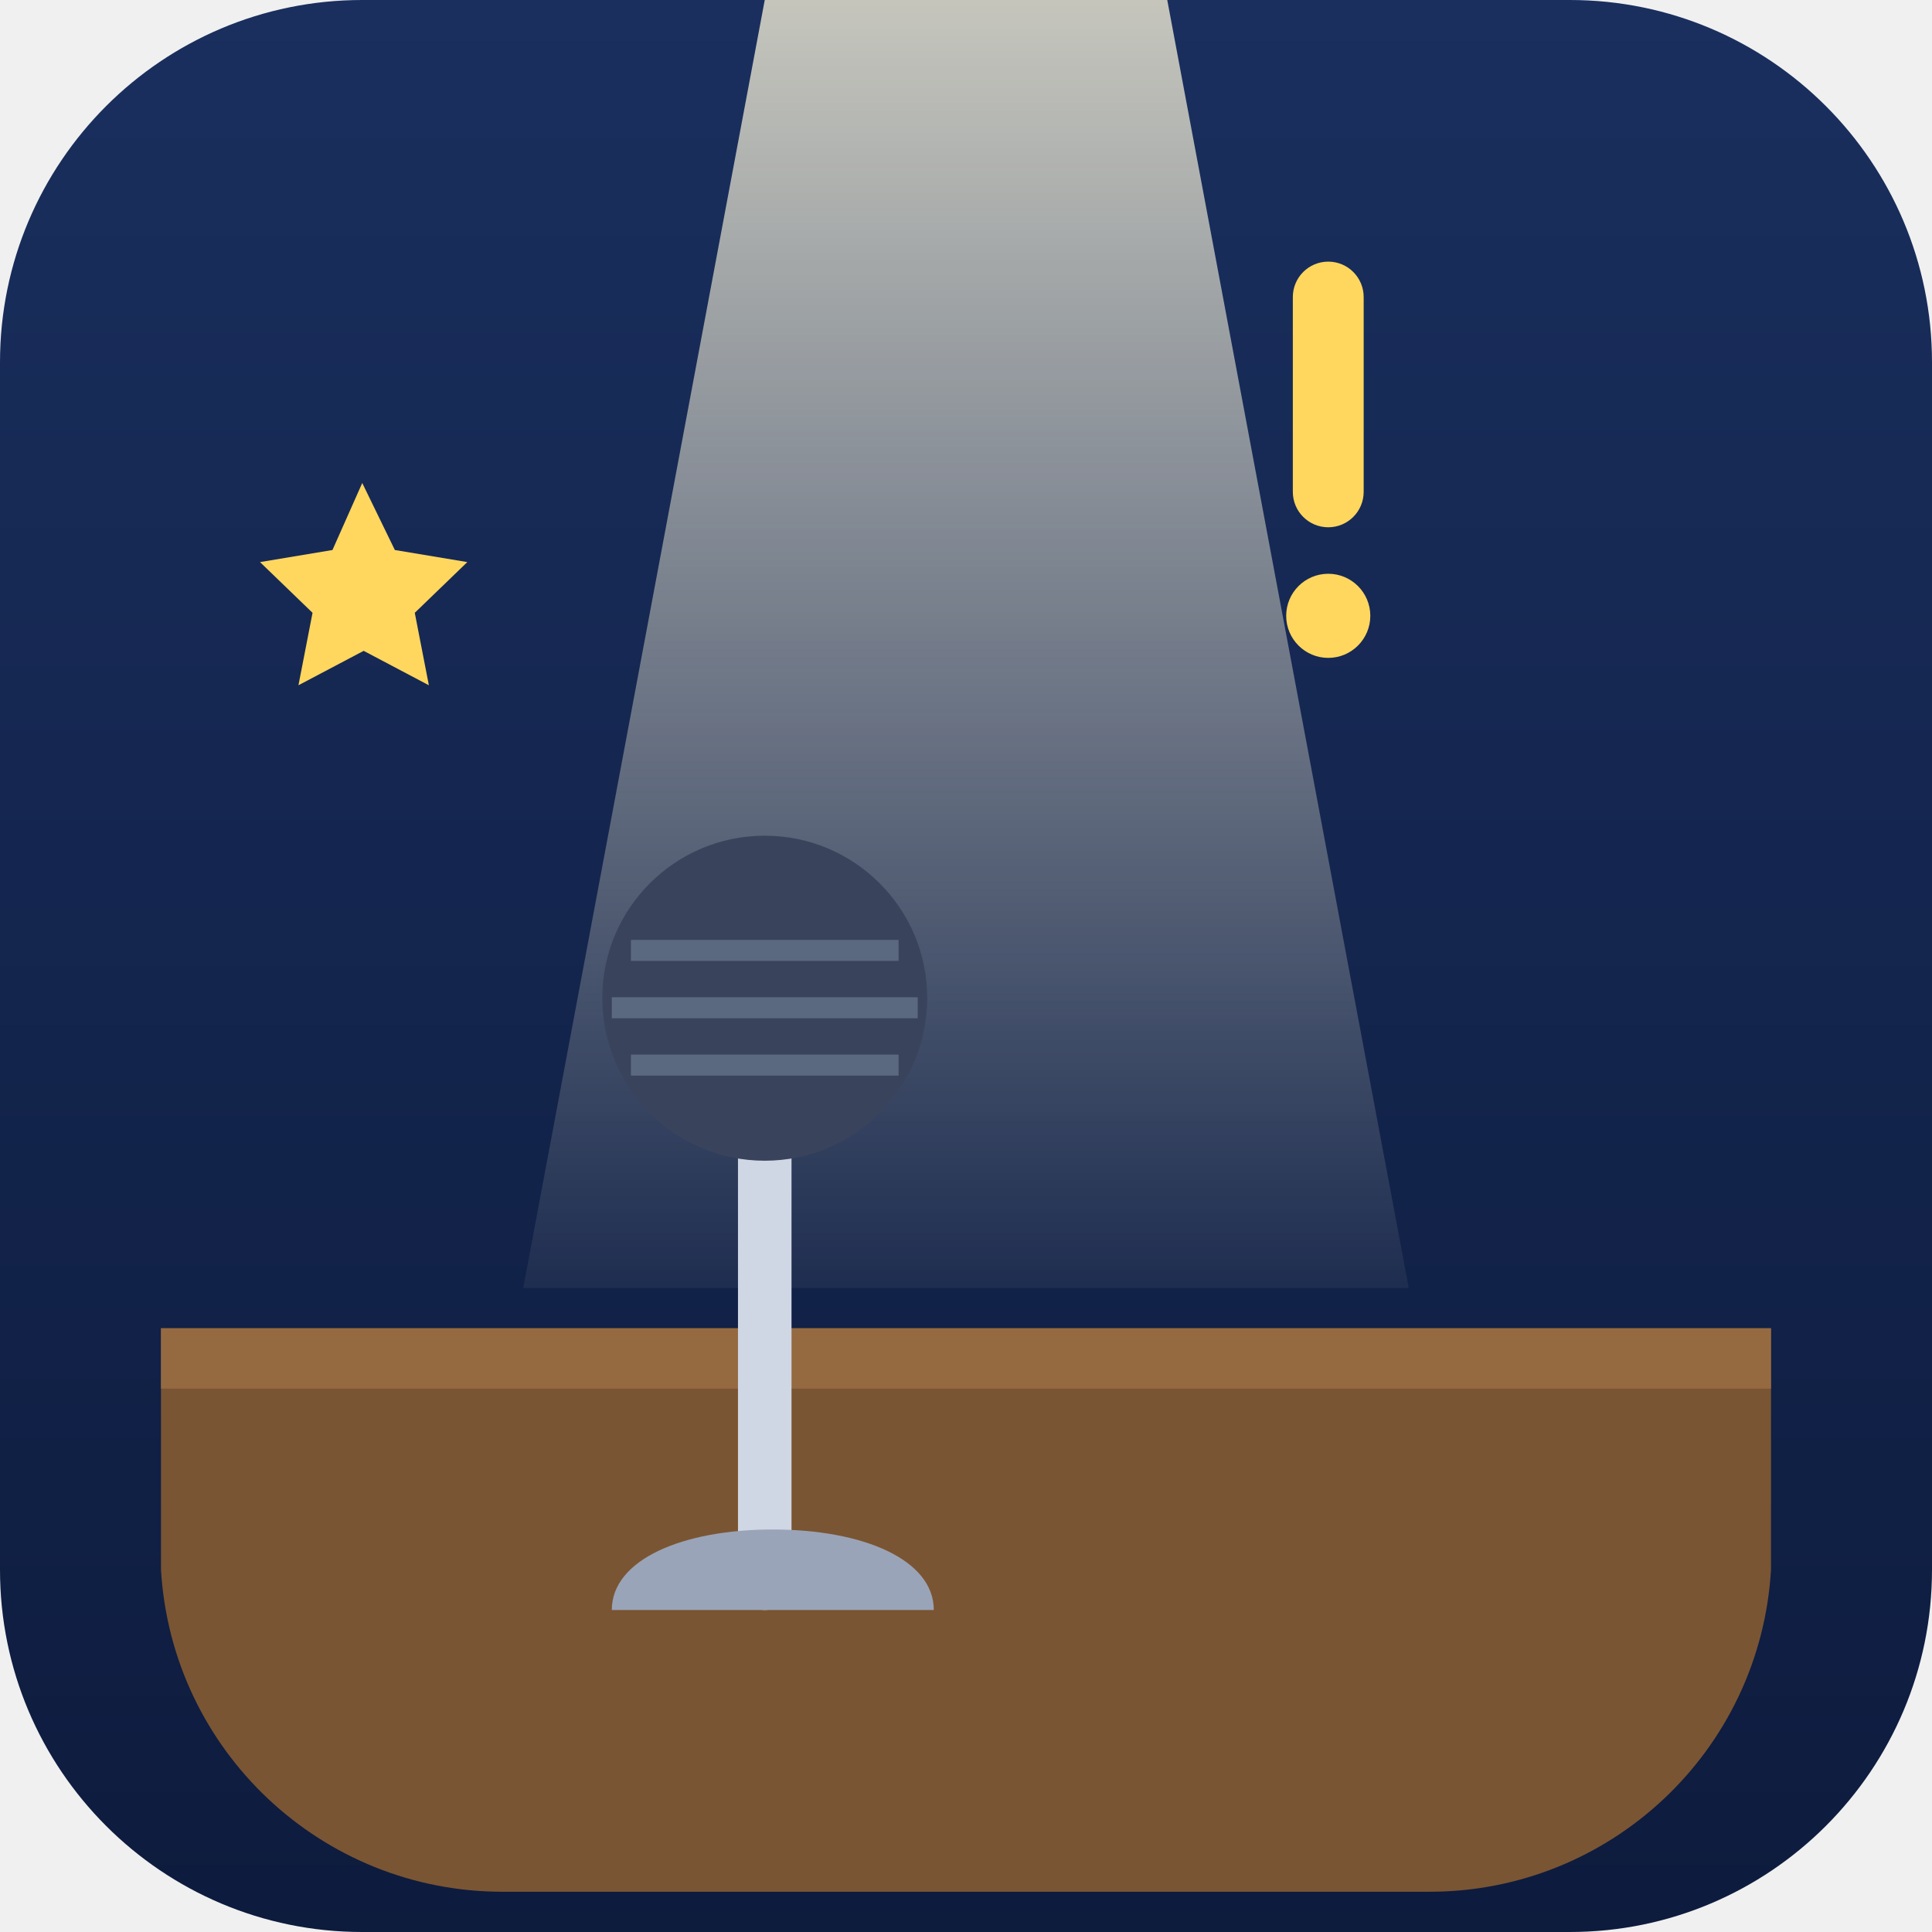
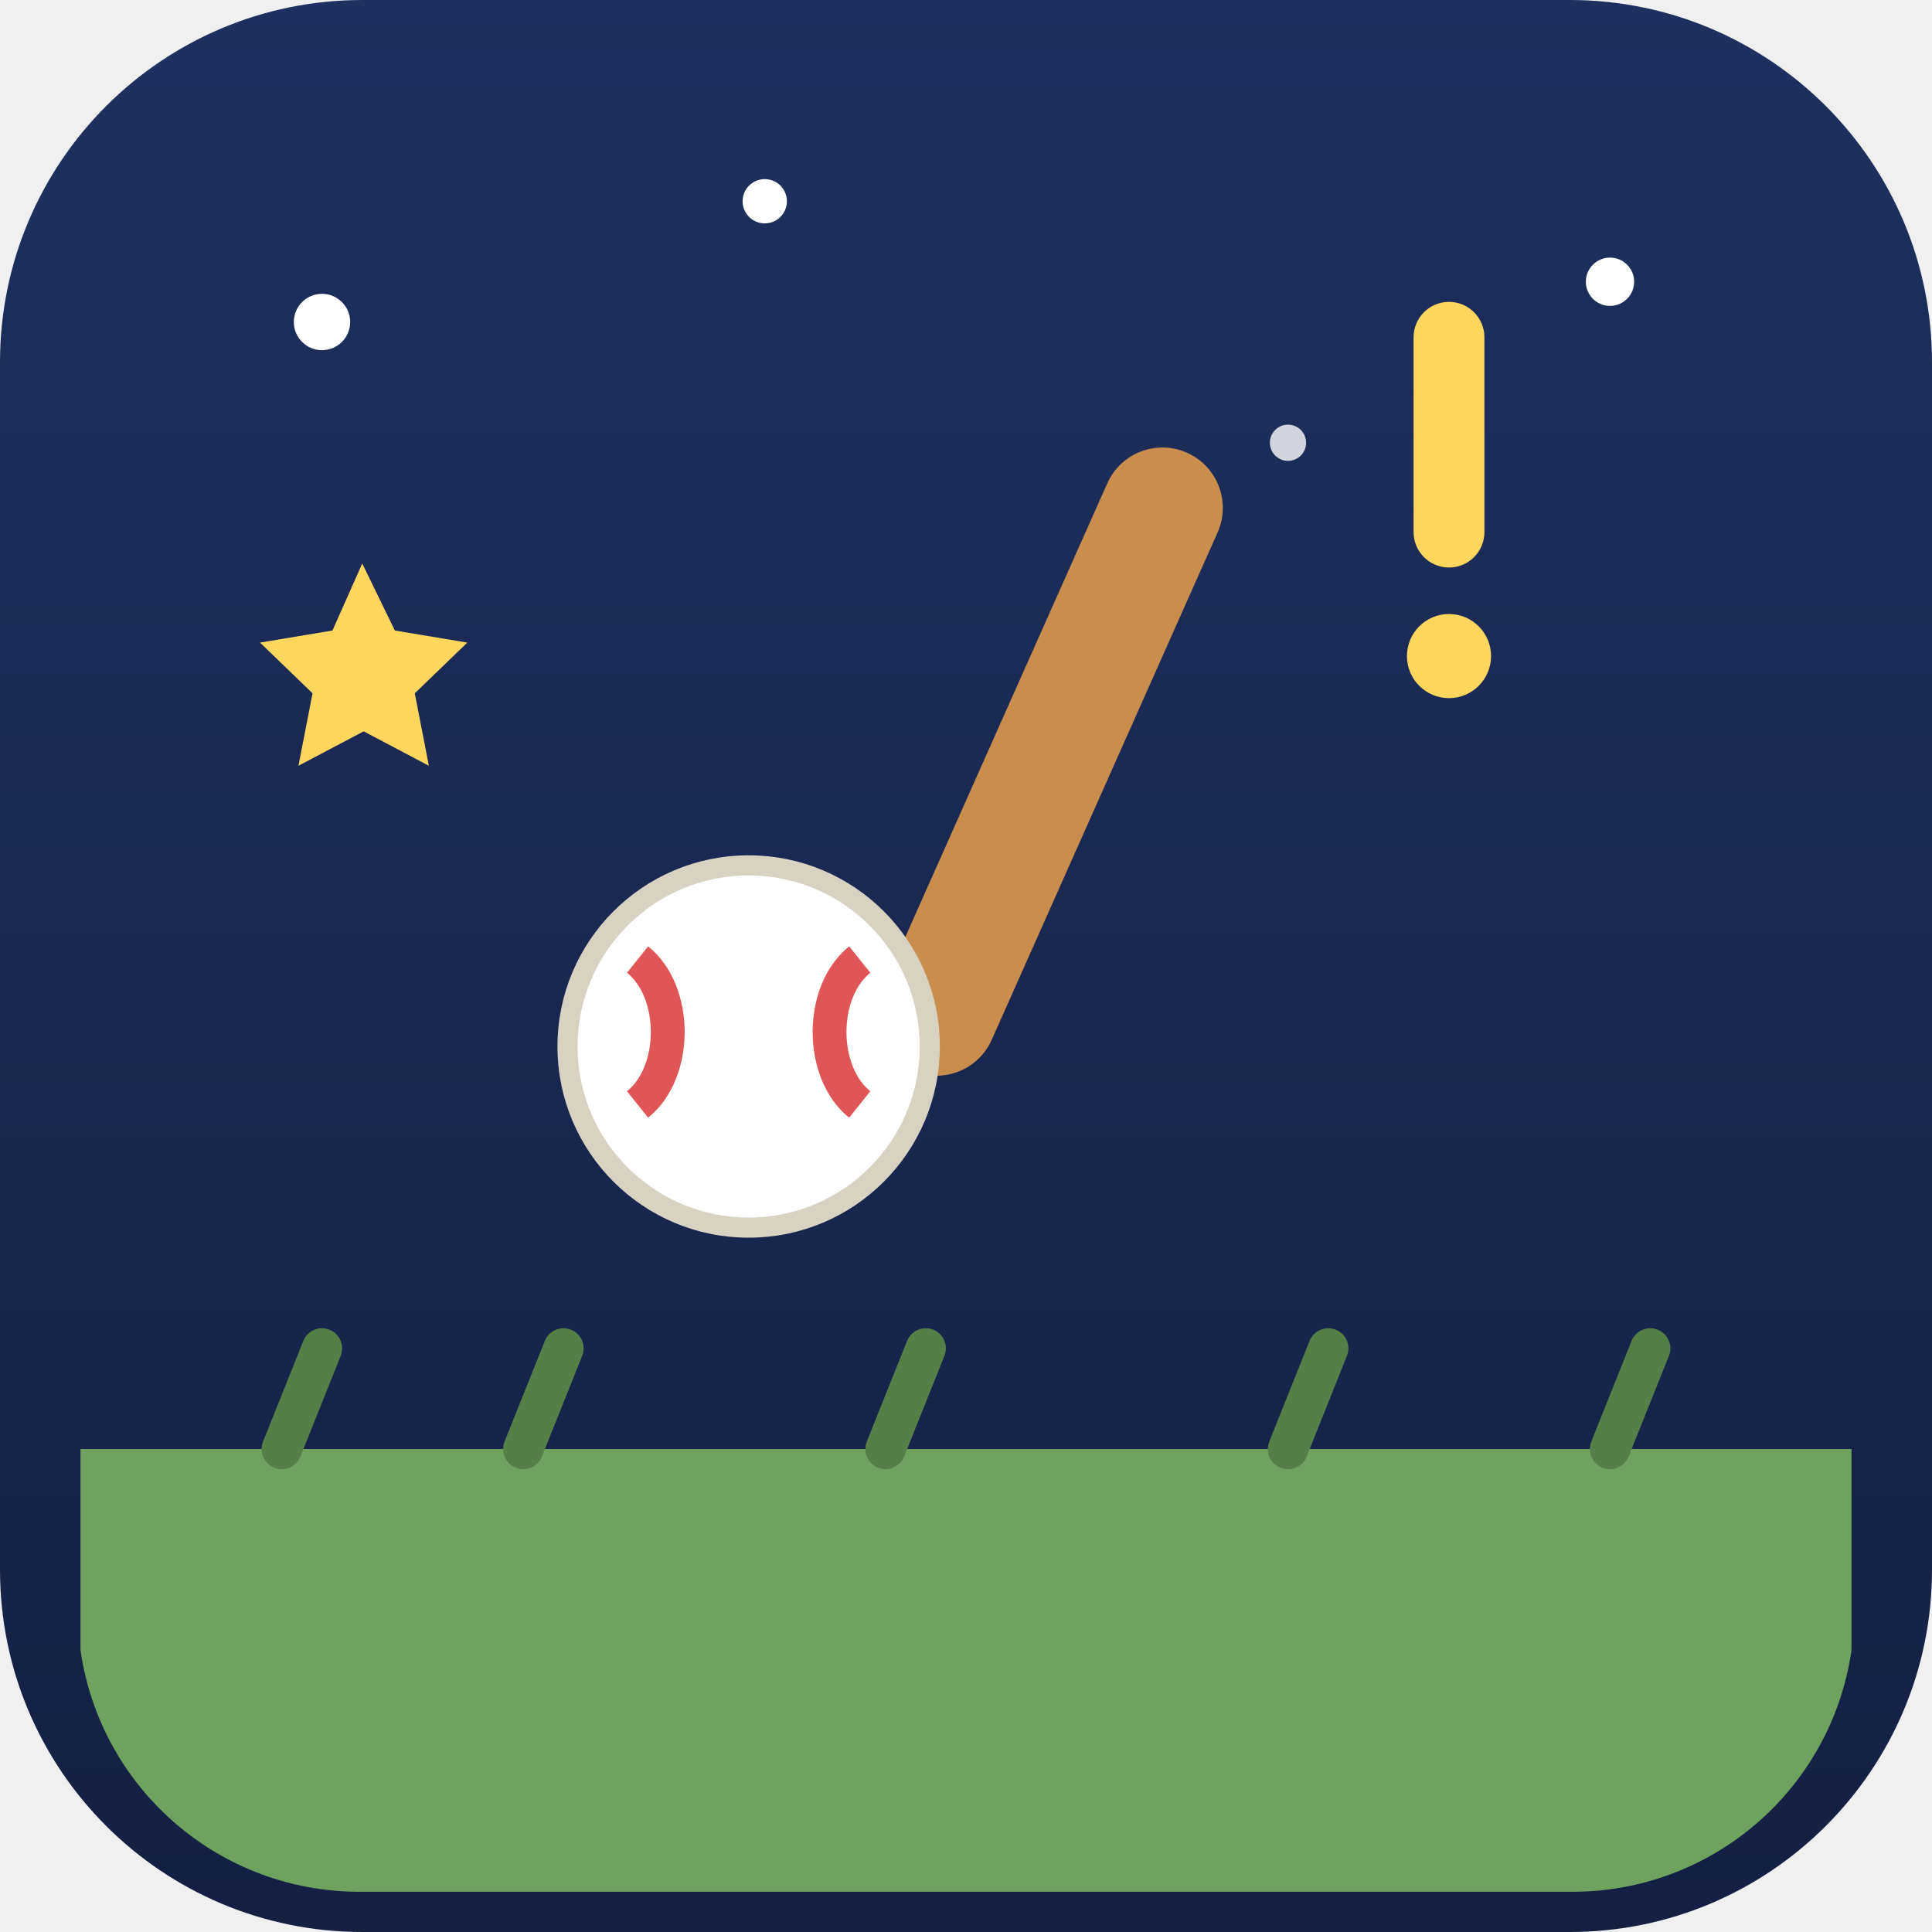
<svg xmlns="http://www.w3.org/2000/svg" width="96" height="96" viewBox="0 0 96 96">
  <defs>
    <linearGradient id="bg108" x1="0" y1="0" x2="0" y2="1">
-       <stop offset="0" stop-color="#1a2f5e" />
-       <stop offset="1" stop-color="#0d1b3d" />
-     </linearGradient>
-     <linearGradient id="bg108s" x1="0" y1="0" x2="0" y2="1">
-       <stop offset="0" stop-color="#fff8dc" stop-opacity=".75" />
-       <stop offset="1" stop-color="#fff8dc" stop-opacity=".05" />
+       <stop offset="0" stop-color="#1f3060" />
+       <stop offset="1" stop-color="#141f42" />
    </linearGradient>
  </defs>
  <rect width="96" height="96" rx="18" fill="url(#bg108)" />
-   <path d="M38 0h20l12 64h-44z" fill="url(#bg108s)" />
-   <path d="M8 66h80v12a17 17 0 0 1-17 16h-46a17 17 0 0 1-17-16z" fill="#7a5533" />
-   <path d="M8 66h80v3h-80z" fill="#956a41" />
+   <circle cx="16" cy="16" r="1.4" fill="#fff" />
+   <circle cx="38" cy="10" r="1.1" fill="#fff" />
+   <circle cx="80" cy="14" r="1.2" fill="#fff" />
+   <circle cx="64" cy="22" r=".9" fill="#fff" opacity=".8" />
+   <path d="M4 72h88v10a14 14 0 0 1-14 12h-60a14 14 0 0 1-14-12z" fill="#6ea25f" />
+   <path d="M14 72l2-5M26 72l2-5M44 72l2-5M64 72l2-5M80 72l2-5" stroke="#547f47" stroke-width="2" stroke-linecap="round" />
  <g>
-     <rect x="36.67" y="55.3" width="2.66" height="24.7" rx="1.33" fill="#cfd6e4" />
-     <path d="M30.4 80c0-2.5 3.5-4 8-4s8 1.5 8 4z" fill="#9aa4b8" />
-     <circle cx="38" cy="49.6" r="8.075" fill="#39445c" />
-     <path d="M31.35 47.225h13.3M30.4 50.075h15.2M31.35 52.925h13.3" stroke="#5a6880" stroke-width="1.045" />
+     <rect x="49.2" y="20.8" width="6" height="33.6" rx="3" fill="#c98d4e" transform="rotate(24 51.6 37.6)" />
+     <circle cx="37.2" cy="52" r="9" fill="#fff" stroke="#d8d2c2" />
+     <path d="M31.68 47.68c2 1.6 2 5.6 0 7.2M42.72 47.68c-2 1.6-2 5.6 0 7.2" stroke="#e05555" stroke-width="1.68" fill="none" />
  </g>
  <g>
-     <rect x="64.24" y="13" width="3.52" height="13.2" rx="1.76" fill="#ffd75e" />
-     <circle cx="66" cy="30.6" r="2.09" fill="#ffd75e" />
+     <rect x="70.24" y="15" width="3.52" height="13.2" rx="1.76" fill="#ffd75e" />
+     <circle cx="72" cy="32.6" r="2.09" fill="#ffd75e" />
  </g>
-   <path d="M18 24l1.62 3.33 3.6 .6-2.61 2.52 .7 3.6-3.24-1.71-3.24 1.71 .7-3.6-2.61-2.52 3.6-.6z" fill="#ffd75e" />
+   <path d="M18 28l1.62 3.33 3.6 .6-2.61 2.52 .7 3.6-3.24-1.71-3.24 1.71 .7-3.6-2.61-2.52 3.6-.6z" fill="#ffd75e" />
</svg>
